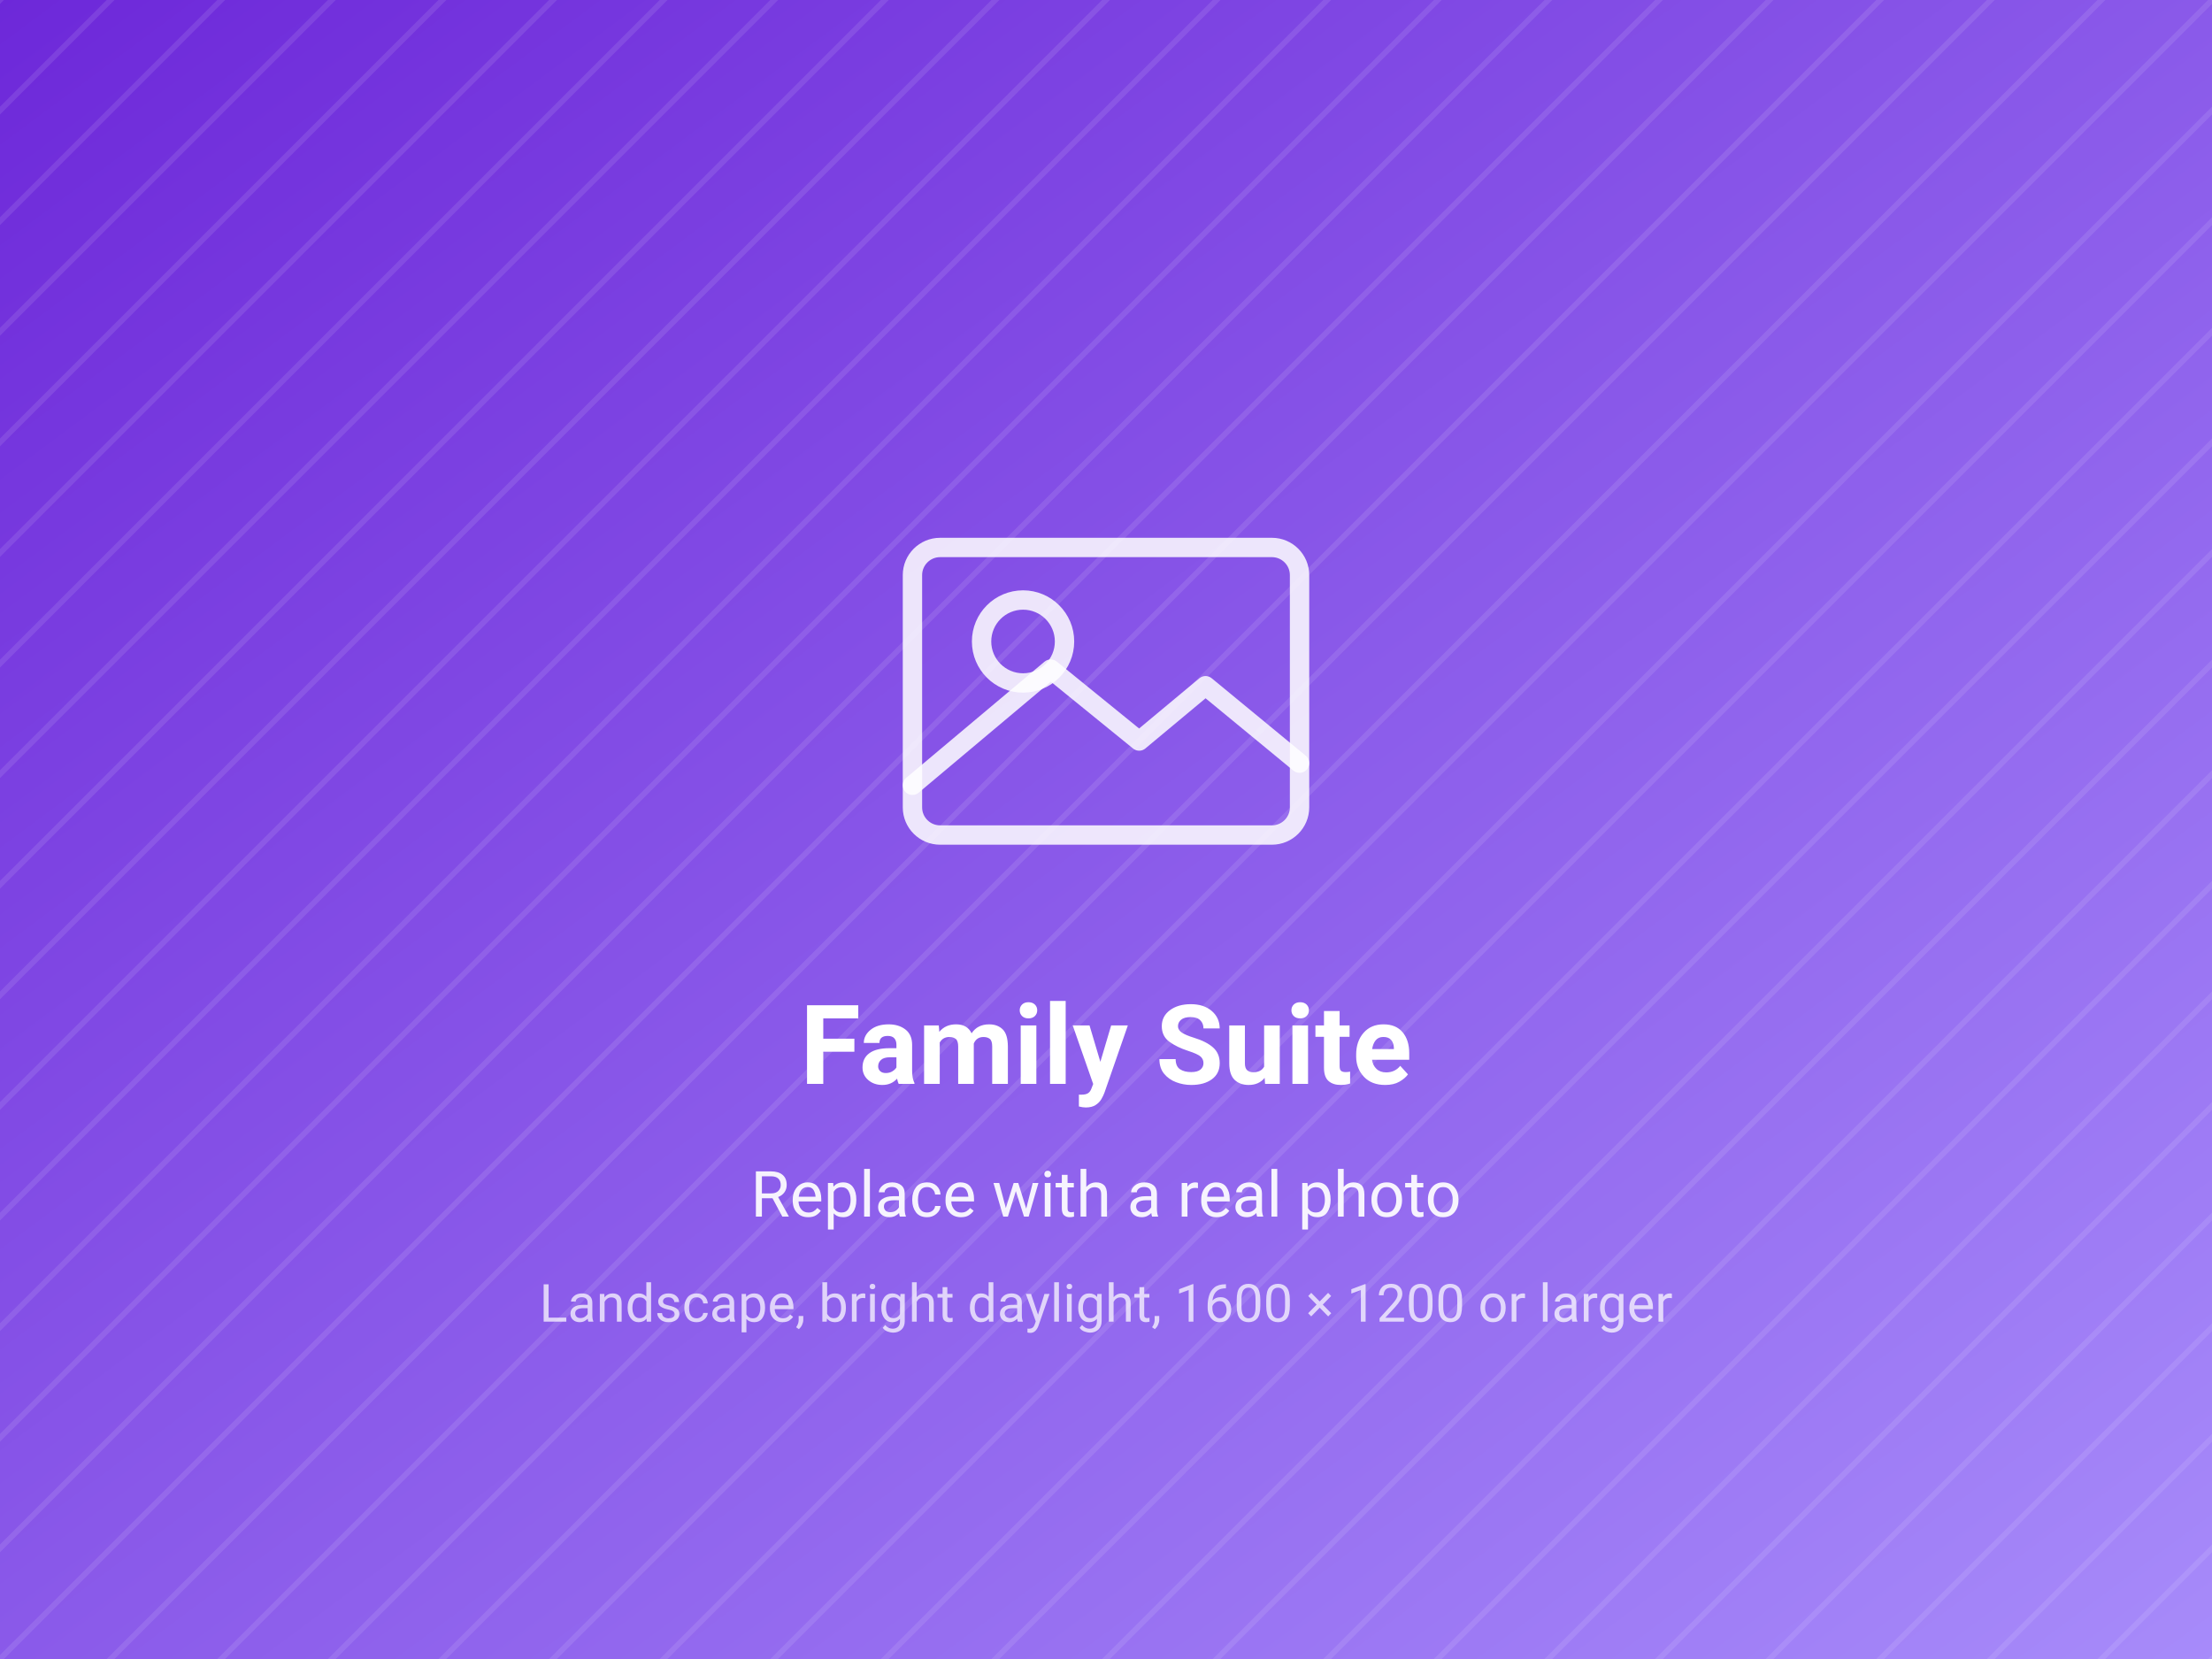
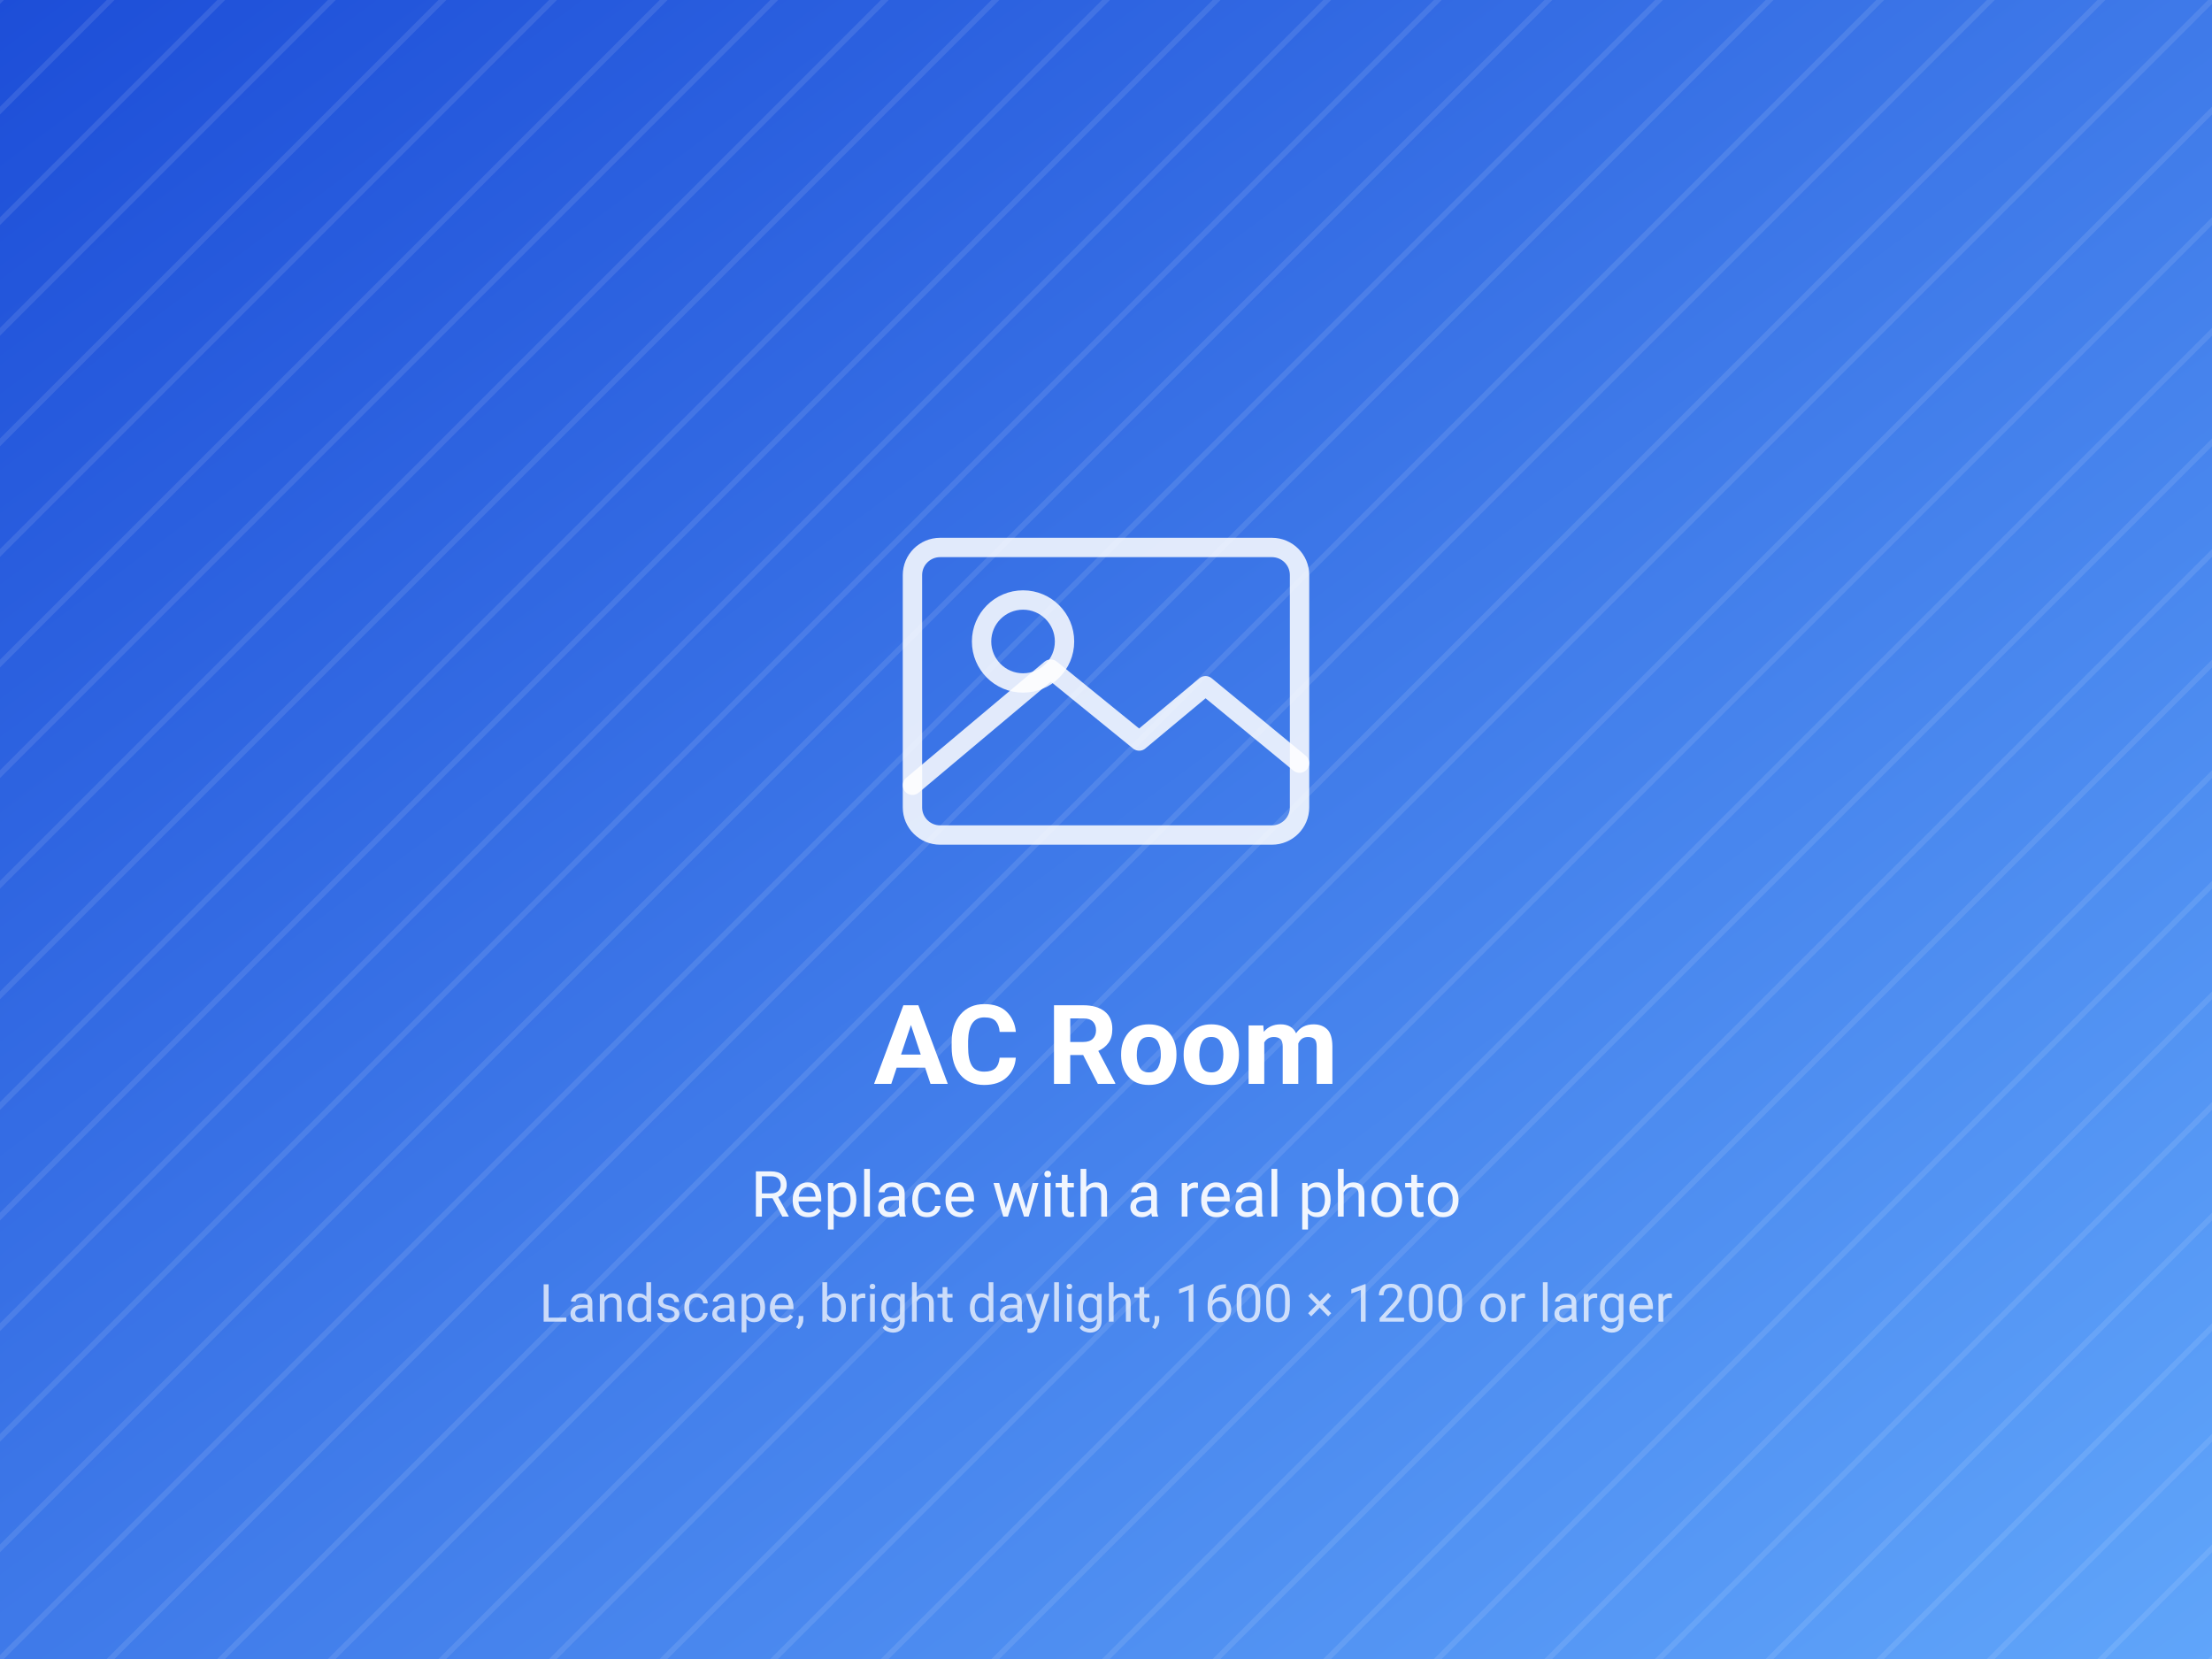
- <svg xmlns="http://www.w3.org/2000/svg" viewBox="0 0 800 600" width="800" height="600" role="img" aria-label="Family Suite placeholder">
+ <svg xmlns="http://www.w3.org/2000/svg" viewBox="0 0 800 600" width="800" height="600" role="img" aria-label="AC Room placeholder">
  <defs>
    <linearGradient id="g" x1="0" y1="0" x2="1" y2="1">
-       <stop offset="0%" stop-color="#6d28d9" />
-       <stop offset="100%" stop-color="#a78bfa" />
+       <stop offset="0%" stop-color="#1d4ed8" />
+       <stop offset="100%" stop-color="#60a5fa" />
    </linearGradient>
    <pattern id="p" width="40" height="40" patternUnits="userSpaceOnUse">
      <path d="M0 40L40 0M-10 10L10 -10M30 50L50 30" stroke="rgba(255,255,255,.10)" stroke-width="2" />
    </pattern>
  </defs>
  <rect width="800" height="600" fill="url(#g)" />
  <rect width="800" height="600" fill="url(#p)" />
  <g transform="translate(400 250)" fill="none" stroke="rgba(255,255,255,.85)" stroke-width="7" stroke-linecap="round" stroke-linejoin="round">
    <rect x="-70" y="-52" width="140" height="104" rx="10" />
    <circle cx="-30" cy="-18" r="15" />
    <path d="M-70 34L-20 -8l32 26 24-20 34 28" />
  </g>
-   <text x="400" y="392" text-anchor="middle" font-family="system-ui,-apple-system,Segoe UI,Roboto,sans-serif" font-size="40" font-weight="700" fill="#fff">Family Suite</text>
+   <text x="400" y="392" text-anchor="middle" font-family="system-ui,-apple-system,Segoe UI,Roboto,sans-serif" font-size="40" font-weight="700" fill="#fff">AC Room</text>
  <text x="400" y="440" text-anchor="middle" font-family="system-ui,-apple-system,Segoe UI,Roboto,sans-serif" font-size="23" fill="rgba(255,255,255,.92)">Replace with a real photo</text>
  <text x="400" y="478" text-anchor="middle" font-family="system-ui,-apple-system,Segoe UI,Roboto,sans-serif" font-size="19" fill="rgba(255,255,255,.72)">Landscape, bright daylight, 1600 × 1200 or larger</text>
</svg>
